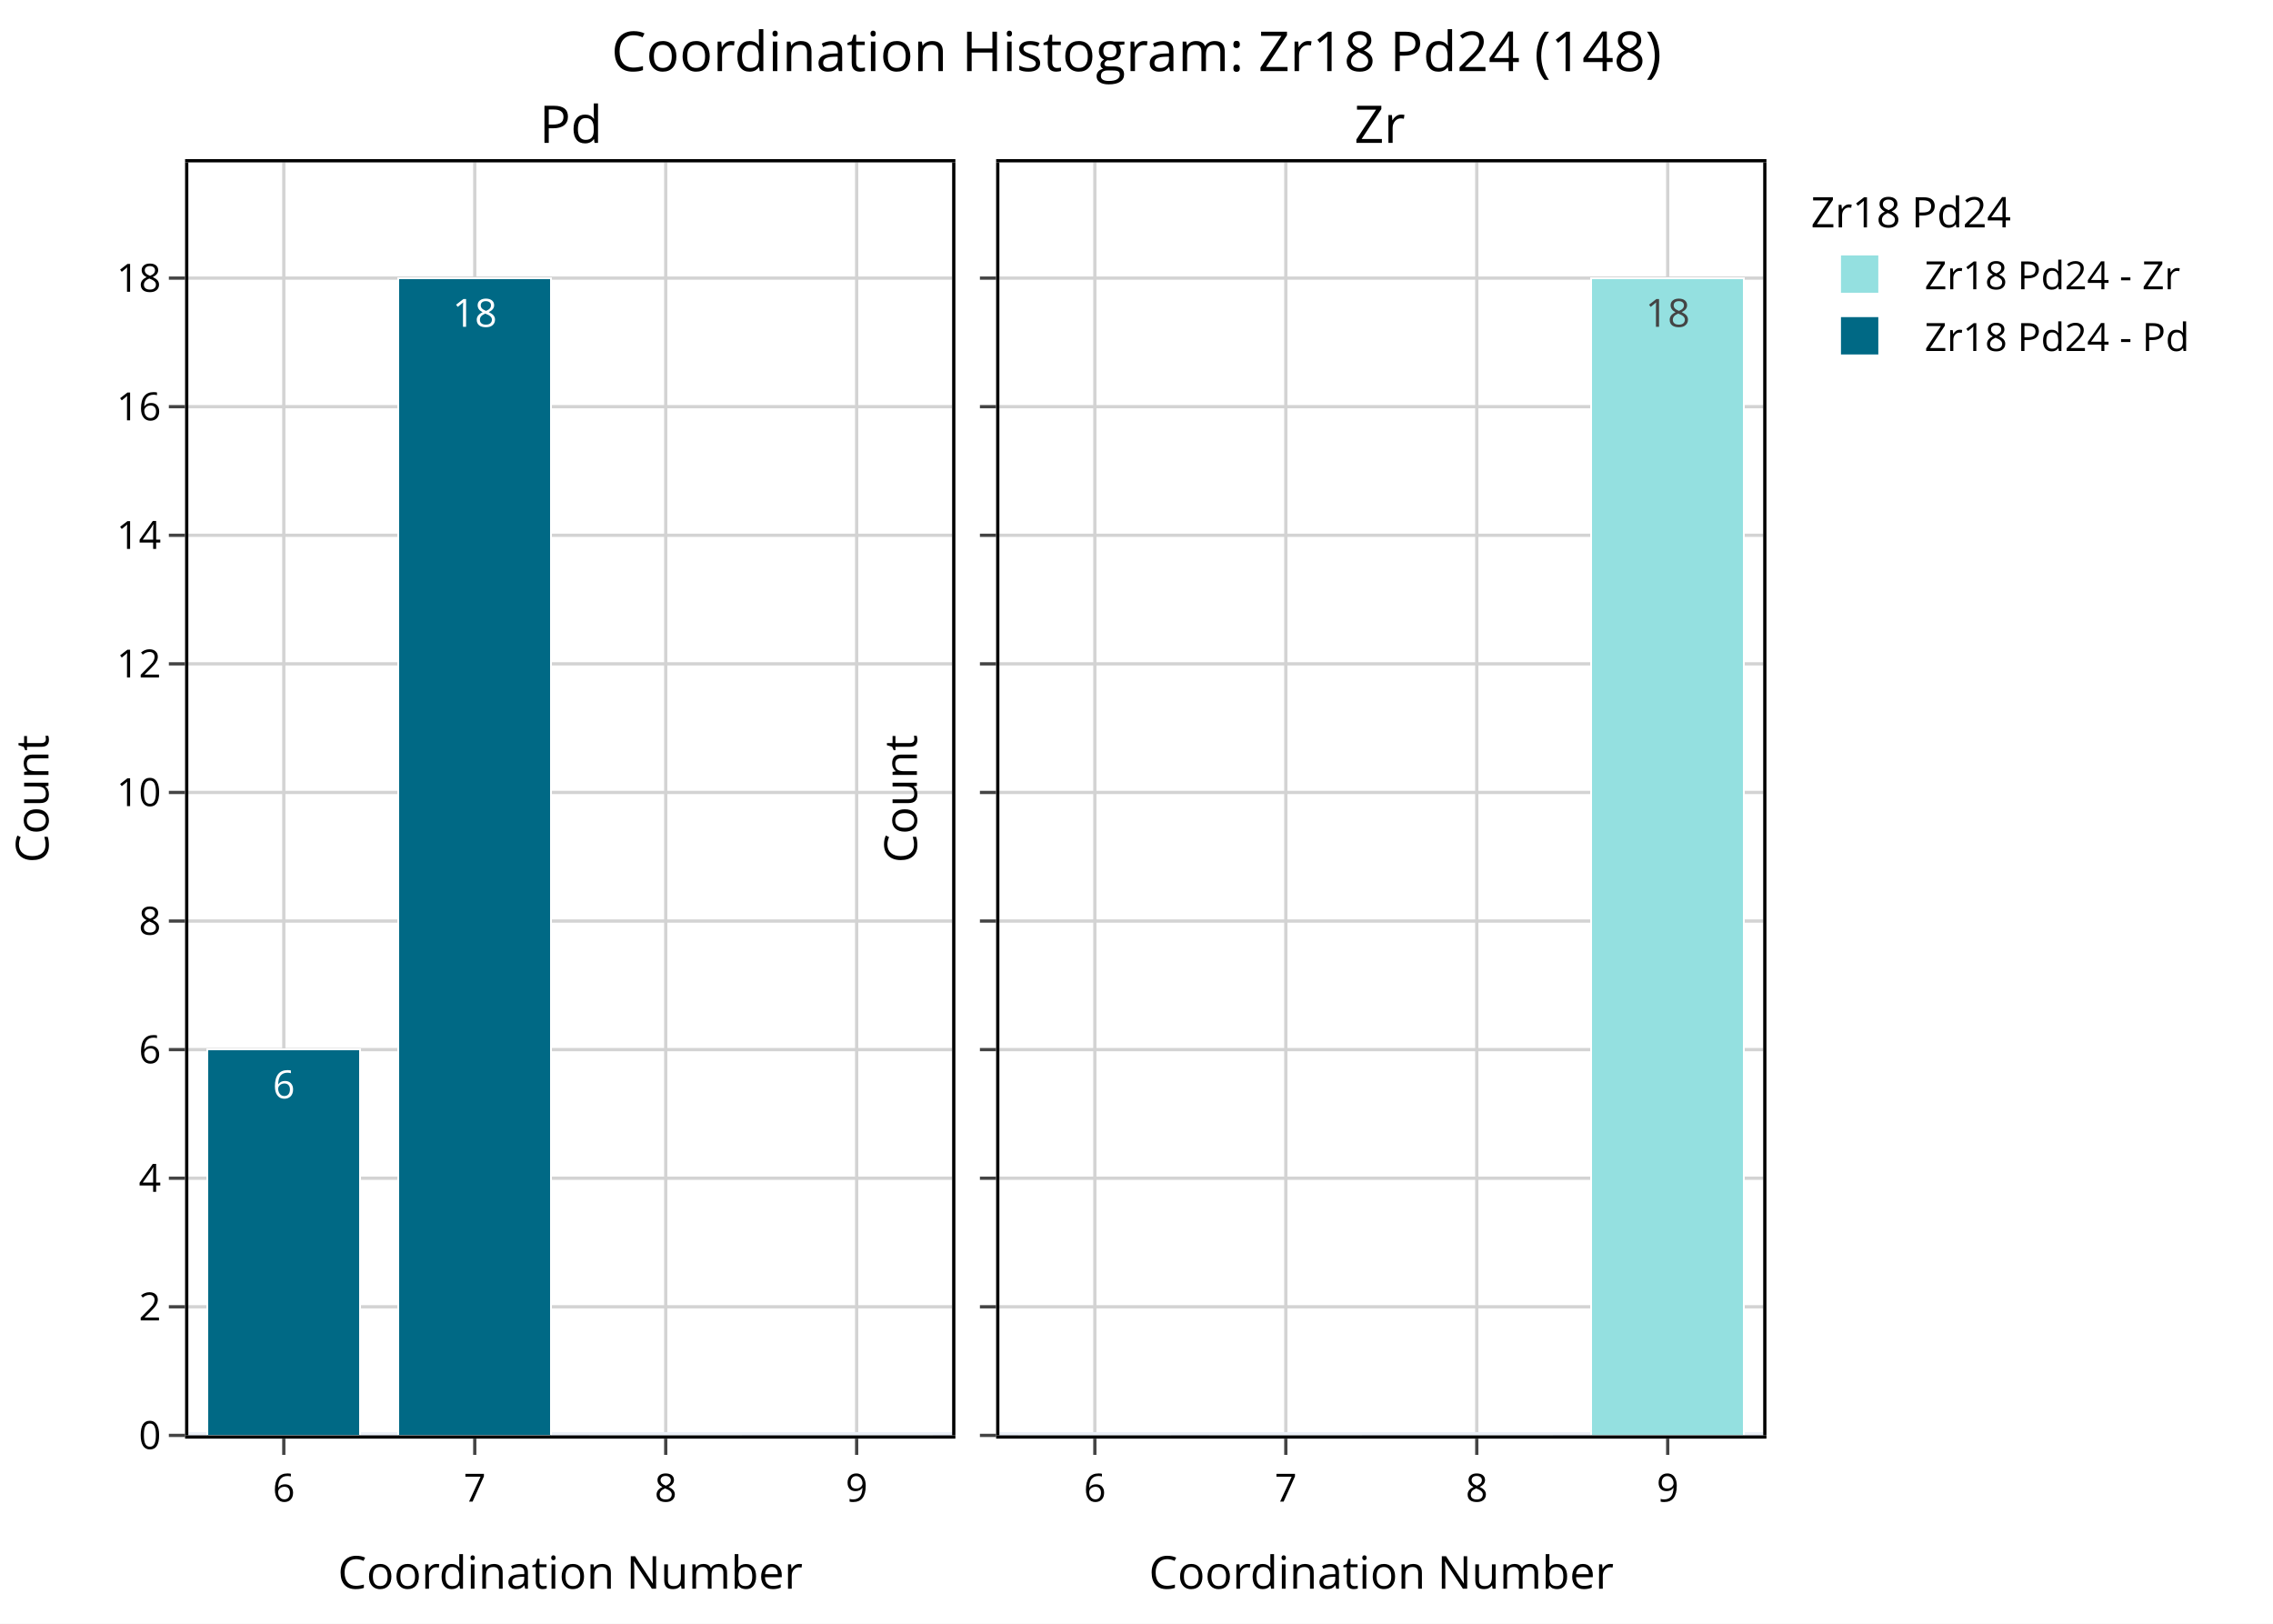
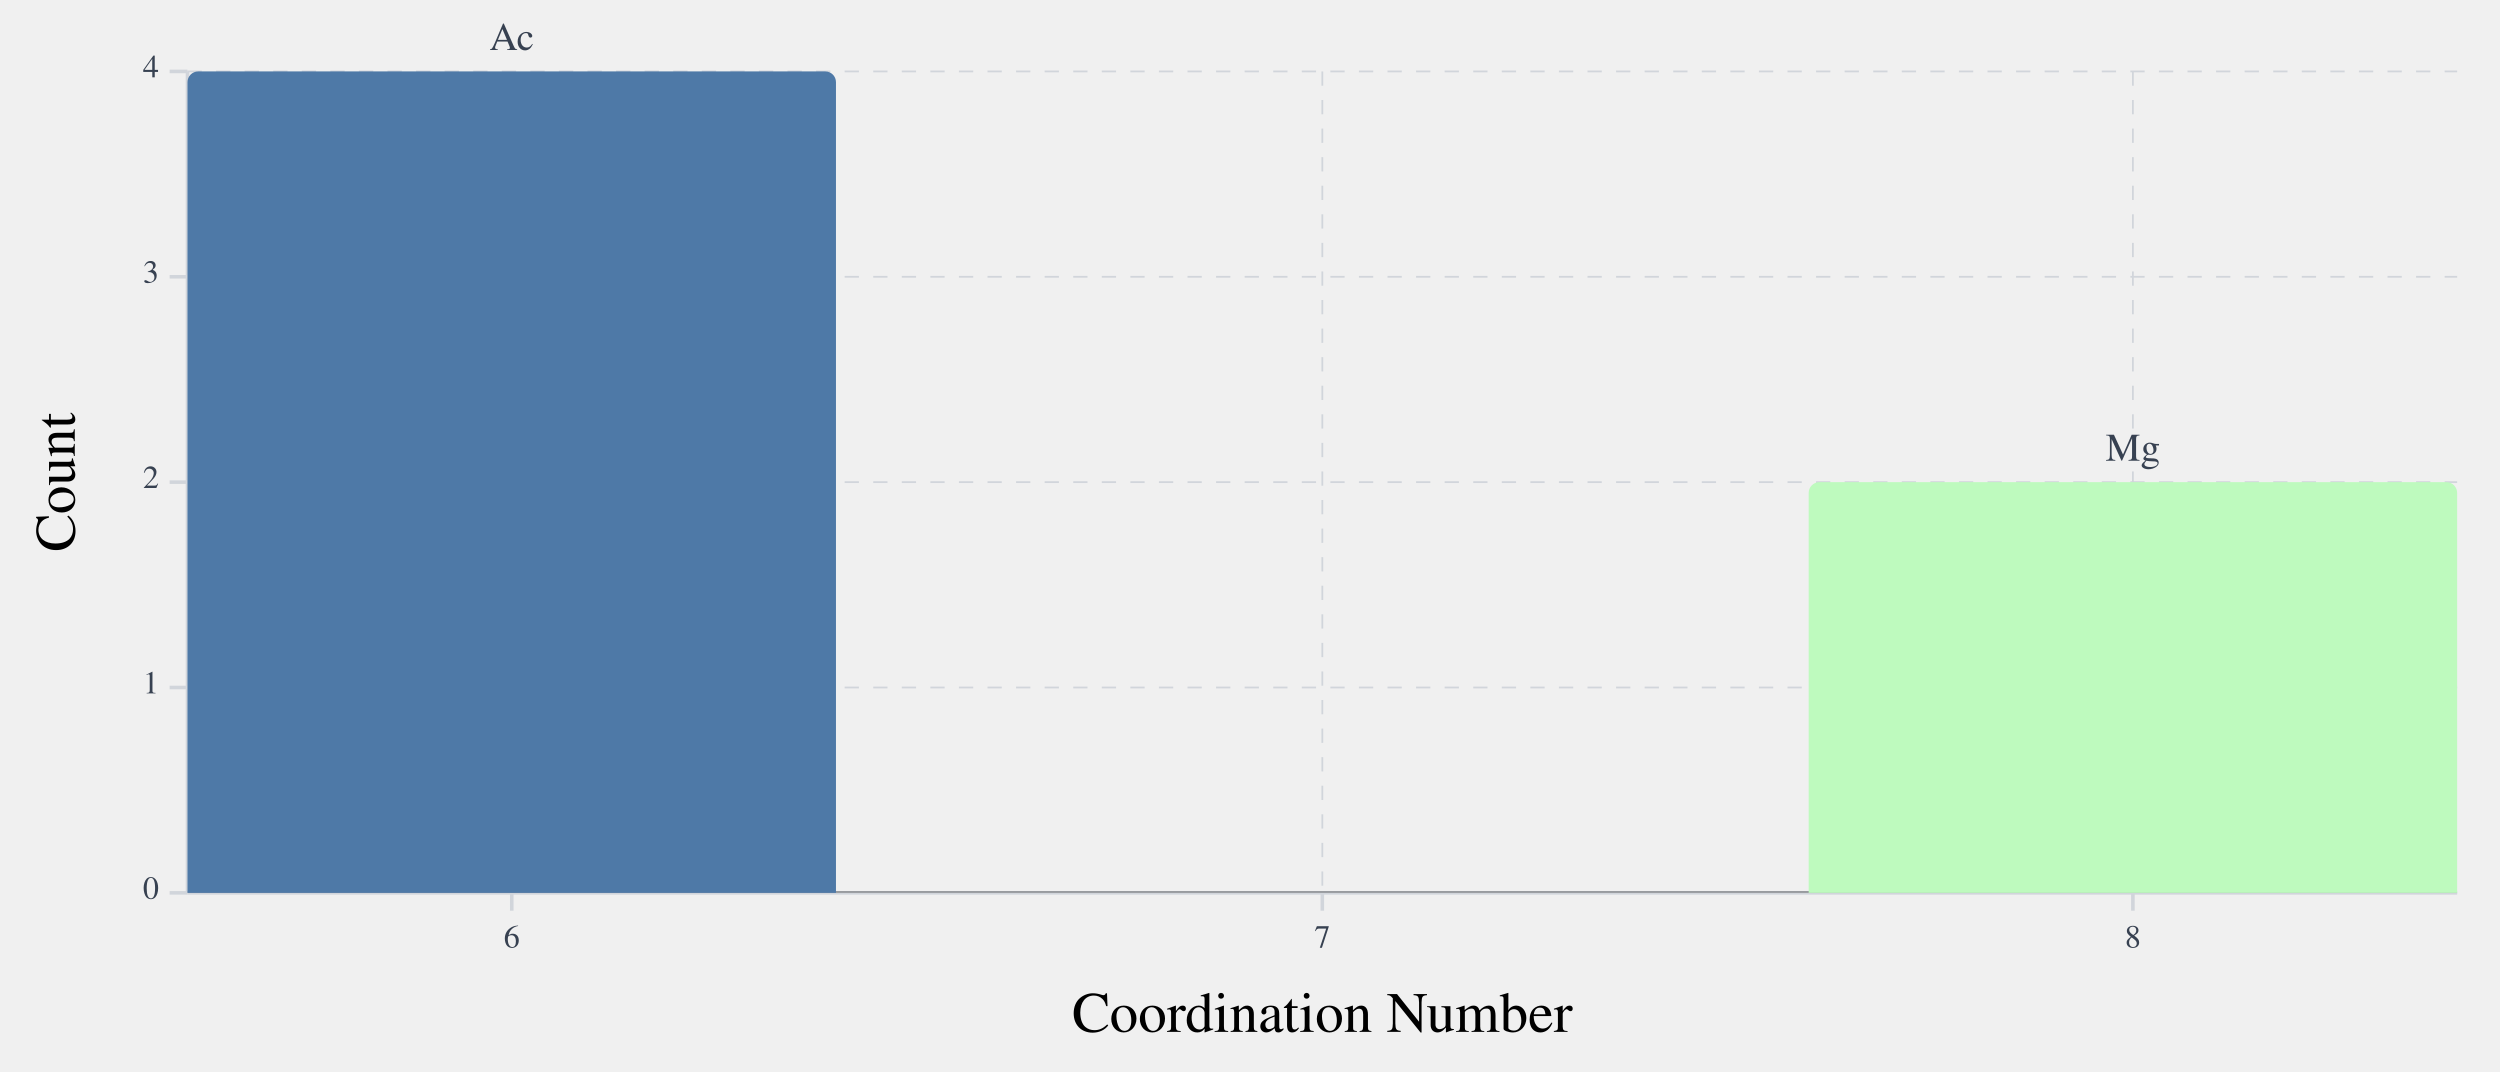
- <svg xmlns="http://www.w3.org/2000/svg" width="700" height="500" class="main-svg">
-   <path d="M0 0h700v500H0z" style="fill:#fff;fill-opacity:1" />
+ <svg xmlns="http://www.w3.org/2000/svg" class="svelte-ny43tg" aria-label="Coordination Number vs Count" color="rgb(0, 0, 0)" fill="rgb(55, 65, 81)" fill-opacity="1" fill-rule="nonzero" stroke="none" stroke-width="1px" stroke-opacity="1" stroke-dasharray="none" stroke-dashoffset="0px" stroke-linecap="butt" stroke-linejoin="miter" stroke-miterlimit="4" font-family="Times" font-size="16px" font-style="normal" font-weight="400" font-variant="normal" letter-spacing="normal" word-spacing="0px" text-anchor="start" dominant-baseline="auto" paint-order="normal" visibility="visible" text-rendering="auto" shape-rendering="auto" marker-start="none" marker-mid="none" marker-end="none" display="block" width="700" height="300" viewBox="0 0 700 300">
  <defs>
-     <clipPath id="a" class="plotclip">
-       <path d="M0 0h235.225v392H0z" />
-     </clipPath>
-     <clipPath id="b" class="plotclip">
-       <path d="M0 0h235.225v392H0z" />
+     <clipPath id="chart-clip-aeae7035-e33f-417f-9da0-119d6f68ab8a">
+       <rect x="52.5" y="20" width="635.5" height="230" />
    </clipPath>
  </defs>
-   <g class="cartesianlayer">
-     <g class="subplot xy">
-       <g class="gridlayer">
-         <g class="x">
-           <path d="M0 50v392" class="xgrid crisp" style="stroke:#d3d3d3;stroke-opacity:1;stroke-width:1px" transform="translate(87.4)" />
-           <path d="M0 50v392" class="xgrid crisp" style="stroke:#d3d3d3;stroke-opacity:1;stroke-width:1px" transform="translate(146.21)" />
-           <path d="M0 50v392" class="xgrid crisp" style="stroke:#d3d3d3;stroke-opacity:1;stroke-width:1px" transform="translate(205.02)" />
-           <path d="M0 50v392" class="xgrid crisp" style="stroke:#d3d3d3;stroke-opacity:1;stroke-width:1px" transform="translate(263.82)" />
-         </g>
-         <g class="y">
-           <path d="M58 0h235.225" class="ygrid crisp" style="stroke:#d3d3d3;stroke-opacity:1;stroke-width:1px" transform="translate(0 402.4)" />
-           <path d="M58 0h235.225" class="ygrid crisp" style="stroke:#d3d3d3;stroke-opacity:1;stroke-width:1px" transform="translate(0 362.81)" />
-           <path d="M58 0h235.225" class="ygrid crisp" style="stroke:#d3d3d3;stroke-opacity:1;stroke-width:1px" transform="translate(0 323.21)" />
-           <path d="M58 0h235.225" class="ygrid crisp" style="stroke:#d3d3d3;stroke-opacity:1;stroke-width:1px" transform="translate(0 283.62)" />
-           <path d="M58 0h235.225" class="ygrid crisp" style="stroke:#d3d3d3;stroke-opacity:1;stroke-width:1px" transform="translate(0 244.02)" />
-           <path d="M58 0h235.225" class="ygrid crisp" style="stroke:#d3d3d3;stroke-opacity:1;stroke-width:1px" transform="translate(0 204.42)" />
-           <path d="M58 0h235.225" class="ygrid crisp" style="stroke:#d3d3d3;stroke-opacity:1;stroke-width:1px" transform="translate(0 164.83)" />
-           <path d="M58 0h235.225" class="ygrid crisp" style="stroke:#d3d3d3;stroke-opacity:1;stroke-width:1px" transform="translate(0 125.23)" />
-           <path d="M58 0h235.225" class="ygrid crisp" style="stroke:#d3d3d3;stroke-opacity:1;stroke-width:1px" transform="translate(0 85.64)" />
-         </g>
-       </g>
-       <g class="zerolinelayer">
-         <path d="M58 0h235.225" class="yzl zl crisp" style="stroke:#ebf0f8;stroke-opacity:1;stroke-width:2px" transform="translate(0 442)" />
-       </g>
-       <g class="overplot">
-         <g class="xy" clip-path="url(#a)" transform="translate(58 50)">
-           <g class="barlayer mlayer">
-             <g class="trace bars" shape-rendering="crispEdges" style="opacity:1">
-               <g class="points">
-                 <g class="point">
-                   <path d="M5.88 392V273.21h47.05V392Z" style="vector-effect:none;opacity:1;stroke-width:.5px;fill:#006985;fill-opacity:1;stroke:#fff;stroke-opacity:1" />
-                   <text class="bartext bartext-inside" data-notex="1" style="font-family:&quot;Open Sans&quot;,verdana,arial,sans-serif;font-size:12px;fill:#fff;fill-opacity:1;white-space:pre" text-anchor="middle" transform="translate(29.405 288.21)">6</text>
-                 </g>
-                 <g class="point">
-                   <path d="M64.69 392V35.64h47.04V392Z" style="vector-effect:none;opacity:1;stroke-width:.5px;fill:#006985;fill-opacity:1;stroke:#fff;stroke-opacity:1" />
-                   <text class="bartext bartext-inside" data-notex="1" style="font-family:&quot;Open Sans&quot;,verdana,arial,sans-serif;font-size:12px;fill:#fff;fill-opacity:1;white-space:pre" text-anchor="middle" transform="translate(88.21 50.64)">18</text>
-                 </g>
-                 <path d="M123.49 392h47.05Zm58.81 0h47.04Zm58.81 0h47.04Z" class="point" style="vector-effect:none;opacity:1;stroke-width:.5px;fill:#006985;fill-opacity:1;stroke:#fff;stroke-opacity:1" />
-               </g>
-             </g>
-           </g>
-         </g>
-       </g>
-       <path d="M57 442.5h237.225M57 49.5h237.225" class="xlines-above crisp" style="fill:none;stroke-width:1px;stroke:#000;stroke-opacity:1" />
-       <path d="M57.5 50v392M293.725 50v392" class="ylines-above crisp" style="fill:none;stroke-width:1px;stroke:#000;stroke-opacity:1" />
-       <g class="xaxislayer-above">
-         <path d="M0 443v5" class="xtick ticks crisp" style="stroke:#444;stroke-opacity:1;stroke-width:1px" transform="translate(87.4)" />
-         <path d="M0 443v5" class="xtick ticks crisp" style="stroke:#444;stroke-opacity:1;stroke-width:1px" transform="translate(146.21)" />
-         <path d="M0 443v5" class="xtick ticks crisp" style="stroke:#444;stroke-opacity:1;stroke-width:1px" transform="translate(205.02)" />
-         <path d="M0 443v5" class="xtick ticks crisp" style="stroke:#444;stroke-opacity:1;stroke-width:1px" transform="translate(263.82)" />
-         <text y="462.4" class="xtick" style="font-family:&quot;Open Sans&quot;,verdana,arial,sans-serif;font-size:12px;fill:#000;fill-opacity:1;white-space:pre;opacity:1" text-anchor="middle" transform="translate(87.4)">6</text>
-         <text y="462.4" class="xtick" style="font-family:&quot;Open Sans&quot;,verdana,arial,sans-serif;font-size:12px;fill:#000;fill-opacity:1;white-space:pre;opacity:1" text-anchor="middle" transform="translate(146.21)">7</text>
-         <text y="462.4" class="xtick" style="font-family:&quot;Open Sans&quot;,verdana,arial,sans-serif;font-size:12px;fill:#000;fill-opacity:1;white-space:pre;opacity:1" text-anchor="middle" transform="translate(205.02)">8</text>
-         <text y="462.4" class="xtick" style="font-family:&quot;Open Sans&quot;,verdana,arial,sans-serif;font-size:12px;fill:#000;fill-opacity:1;white-space:pre;opacity:1" text-anchor="middle" transform="translate(263.82)">9</text>
-       </g>
-       <g class="yaxislayer-above">
-         <path d="M57 0h-5" class="ytick ticks crisp" style="stroke:#444;stroke-opacity:1;stroke-width:1px" transform="translate(0 442)" />
-         <path d="M57 0h-5" class="ytick ticks crisp" style="stroke:#444;stroke-opacity:1;stroke-width:1px" transform="translate(0 402.4)" />
-         <path d="M57 0h-5" class="ytick ticks crisp" style="stroke:#444;stroke-opacity:1;stroke-width:1px" transform="translate(0 362.81)" />
-         <path d="M57 0h-5" class="ytick ticks crisp" style="stroke:#444;stroke-opacity:1;stroke-width:1px" transform="translate(0 323.21)" />
-         <path d="M57 0h-5" class="ytick ticks crisp" style="stroke:#444;stroke-opacity:1;stroke-width:1px" transform="translate(0 283.62)" />
-         <path d="M57 0h-5" class="ytick ticks crisp" style="stroke:#444;stroke-opacity:1;stroke-width:1px" transform="translate(0 244.02)" />
-         <path d="M57 0h-5" class="ytick ticks crisp" style="stroke:#444;stroke-opacity:1;stroke-width:1px" transform="translate(0 204.42)" />
-         <path d="M57 0h-5" class="ytick ticks crisp" style="stroke:#444;stroke-opacity:1;stroke-width:1px" transform="translate(0 164.83)" />
-         <path d="M57 0h-5" class="ytick ticks crisp" style="stroke:#444;stroke-opacity:1;stroke-width:1px" transform="translate(0 125.23)" />
-         <path d="M57 0h-5" class="ytick ticks crisp" style="stroke:#444;stroke-opacity:1;stroke-width:1px" transform="translate(0 85.64)" />
-         <text x="49.6" y="4.2" class="ytick" style="font-family:&quot;Open Sans&quot;,verdana,arial,sans-serif;font-size:12px;fill:#000;fill-opacity:1;white-space:pre;opacity:1" text-anchor="end" transform="translate(0 442)">0</text>
-         <text x="49.6" y="4.2" class="ytick" style="font-family:&quot;Open Sans&quot;,verdana,arial,sans-serif;font-size:12px;fill:#000;fill-opacity:1;white-space:pre;opacity:1" text-anchor="end" transform="translate(0 402.4)">2</text>
-         <text x="49.6" y="4.2" class="ytick" style="font-family:&quot;Open Sans&quot;,verdana,arial,sans-serif;font-size:12px;fill:#000;fill-opacity:1;white-space:pre;opacity:1" text-anchor="end" transform="translate(0 362.81)">4</text>
-         <text x="49.6" y="4.2" class="ytick" style="font-family:&quot;Open Sans&quot;,verdana,arial,sans-serif;font-size:12px;fill:#000;fill-opacity:1;white-space:pre;opacity:1" text-anchor="end" transform="translate(0 323.21)">6</text>
-         <text x="49.6" y="4.2" class="ytick" style="font-family:&quot;Open Sans&quot;,verdana,arial,sans-serif;font-size:12px;fill:#000;fill-opacity:1;white-space:pre;opacity:1" text-anchor="end" transform="translate(0 283.62)">8</text>
-         <text x="49.6" y="4.2" class="ytick" style="font-family:&quot;Open Sans&quot;,verdana,arial,sans-serif;font-size:12px;fill:#000;fill-opacity:1;white-space:pre;opacity:1" text-anchor="end" transform="translate(0 244.02)">10</text>
-         <text x="49.6" y="4.2" class="ytick" style="font-family:&quot;Open Sans&quot;,verdana,arial,sans-serif;font-size:12px;fill:#000;fill-opacity:1;white-space:pre;opacity:1" text-anchor="end" transform="translate(0 204.42)">12</text>
-         <text x="49.6" y="4.2" class="ytick" style="font-family:&quot;Open Sans&quot;,verdana,arial,sans-serif;font-size:12px;fill:#000;fill-opacity:1;white-space:pre;opacity:1" text-anchor="end" transform="translate(0 164.83)">14</text>
-         <text x="49.6" y="4.2" class="ytick" style="font-family:&quot;Open Sans&quot;,verdana,arial,sans-serif;font-size:12px;fill:#000;fill-opacity:1;white-space:pre;opacity:1" text-anchor="end" transform="translate(0 125.23)">16</text>
-         <text x="49.6" y="4.2" class="ytick" style="font-family:&quot;Open Sans&quot;,verdana,arial,sans-serif;font-size:12px;fill:#000;fill-opacity:1;white-space:pre;opacity:1" text-anchor="end" transform="translate(0 85.64)">18</text>
-       </g>
+   <g class="x-axis svelte-gwe2el" style="--tick-font-default: clamp(9px, calc(0.03 * 100cqmin), 0.8em);">
+     <line stroke-width="1px" pointer-events="none" x1="52.5" x2="688" y1="250" y2="250" stroke="rgb(209, 213, 219)" />
+     <g class="tick svelte-gwe2el" transform="translate(143.29, 250)">
+       <line y1="-230" y2="0" stroke="rgb(209, 213, 219)" stroke-dasharray="4px" stroke-width="0.5px" pointer-events="none" />
+       <line y1="0" y2="5" stroke="rgb(209, 213, 219)" stroke-width="1px" pointer-events="none" />
+       <text x="0" y="12" text-anchor="middle" dominant-baseline="hanging" fill="rgb(55, 65, 81)" class="svelte-gwe2el" font-size="9px" display="block">
+         <tspan class="svelte-gwe2el" x="0" dy="0">6</tspan>
+       </text>
    </g>
-     <g class="subplot x2y2">
-       <g class="gridlayer">
-         <g class="x2">
-           <path d="M0 50v392" class="x2grid crisp" style="stroke:#d3d3d3;stroke-opacity:1;stroke-width:1px" transform="translate(337.175)" />
-           <path d="M0 50v392" class="x2grid crisp" style="stroke:#d3d3d3;stroke-opacity:1;stroke-width:1px" transform="translate(395.985)" />
-           <path d="M0 50v392" class="x2grid crisp" style="stroke:#d3d3d3;stroke-opacity:1;stroke-width:1px" transform="translate(454.795)" />
-           <path d="M0 50v392" class="x2grid crisp" style="stroke:#d3d3d3;stroke-opacity:1;stroke-width:1px" transform="translate(513.595)" />
-         </g>
-         <g class="y2">
-           <path d="M307.775 0H543" class="y2grid crisp" style="stroke:#d3d3d3;stroke-opacity:1;stroke-width:1px" transform="translate(0 402.4)" />
-           <path d="M307.775 0H543" class="y2grid crisp" style="stroke:#d3d3d3;stroke-opacity:1;stroke-width:1px" transform="translate(0 362.81)" />
-           <path d="M307.775 0H543" class="y2grid crisp" style="stroke:#d3d3d3;stroke-opacity:1;stroke-width:1px" transform="translate(0 323.21)" />
-           <path d="M307.775 0H543" class="y2grid crisp" style="stroke:#d3d3d3;stroke-opacity:1;stroke-width:1px" transform="translate(0 283.62)" />
-           <path d="M307.775 0H543" class="y2grid crisp" style="stroke:#d3d3d3;stroke-opacity:1;stroke-width:1px" transform="translate(0 244.02)" />
-           <path d="M307.775 0H543" class="y2grid crisp" style="stroke:#d3d3d3;stroke-opacity:1;stroke-width:1px" transform="translate(0 204.42)" />
-           <path d="M307.775 0H543" class="y2grid crisp" style="stroke:#d3d3d3;stroke-opacity:1;stroke-width:1px" transform="translate(0 164.83)" />
-           <path d="M307.775 0H543" class="y2grid crisp" style="stroke:#d3d3d3;stroke-opacity:1;stroke-width:1px" transform="translate(0 125.23)" />
-           <path d="M307.775 0H543" class="y2grid crisp" style="stroke:#d3d3d3;stroke-opacity:1;stroke-width:1px" transform="translate(0 85.64)" />
-         </g>
-       </g>
-       <g class="zerolinelayer">
-         <path d="M307.775 0H543" class="y2zl zl crisp" style="stroke:#ebf0f8;stroke-opacity:1;stroke-width:2px" transform="translate(0 442)" />
-       </g>
-       <g class="overplot">
-         <g class="x2y2" clip-path="url(#b)" transform="translate(307.775 50)">
-           <g class="barlayer mlayer">
-             <g class="trace bars" shape-rendering="crispEdges" style="opacity:1">
-               <g class="points">
-                 <path d="M5.88 392h47.05Zm58.81 0h47.04Zm58.8 0h47.05Z" class="point" style="vector-effect:none;opacity:1;stroke-width:.5px;fill:#94e0e0;fill-opacity:1;stroke:#fff;stroke-opacity:1" />
-                 <g class="point">
-                   <path d="M182.3 392V35.64h47.04V392Z" style="vector-effect:none;opacity:1;stroke-width:.5px;fill:#94e0e0;fill-opacity:1;stroke:#fff;stroke-opacity:1" />
-                   <text class="bartext bartext-inside" data-notex="1" style="font-family:&quot;Open Sans&quot;,verdana,arial,sans-serif;font-size:12px;fill:#444;fill-opacity:1;white-space:pre" text-anchor="middle" transform="translate(205.82 50.64)">18</text>
-                 </g>
-                 <path d="M241.11 392h47.04Z" class="point" style="vector-effect:none;opacity:1;stroke-width:.5px;fill:#94e0e0;fill-opacity:1;stroke:#fff;stroke-opacity:1" />
-               </g>
-             </g>
-           </g>
-         </g>
-       </g>
-       <path d="M306.775 442.5H544m-237.225-393H544" class="xlines-above crisp" style="fill:none;stroke-width:1px;stroke:#000;stroke-opacity:1" />
-       <path d="M307.275 50v392M543.5 50v392" class="ylines-above crisp" style="fill:none;stroke-width:1px;stroke:#000;stroke-opacity:1" />
-       <g class="xaxislayer-above">
-         <path d="M0 443v5" class="x2tick ticks crisp" style="stroke:#444;stroke-opacity:1;stroke-width:1px" transform="translate(337.175)" />
-         <path d="M0 443v5" class="x2tick ticks crisp" style="stroke:#444;stroke-opacity:1;stroke-width:1px" transform="translate(395.985)" />
-         <path d="M0 443v5" class="x2tick ticks crisp" style="stroke:#444;stroke-opacity:1;stroke-width:1px" transform="translate(454.795)" />
-         <path d="M0 443v5" class="x2tick ticks crisp" style="stroke:#444;stroke-opacity:1;stroke-width:1px" transform="translate(513.595)" />
-         <text y="462.4" class="x2tick" style="font-family:&quot;Open Sans&quot;,verdana,arial,sans-serif;font-size:12px;fill:#000;fill-opacity:1;white-space:pre;opacity:1" text-anchor="middle" transform="translate(337.175)">6</text>
-         <text y="462.4" class="x2tick" style="font-family:&quot;Open Sans&quot;,verdana,arial,sans-serif;font-size:12px;fill:#000;fill-opacity:1;white-space:pre;opacity:1" text-anchor="middle" transform="translate(395.985)">7</text>
-         <text y="462.4" class="x2tick" style="font-family:&quot;Open Sans&quot;,verdana,arial,sans-serif;font-size:12px;fill:#000;fill-opacity:1;white-space:pre;opacity:1" text-anchor="middle" transform="translate(454.795)">8</text>
-         <text y="462.4" class="x2tick" style="font-family:&quot;Open Sans&quot;,verdana,arial,sans-serif;font-size:12px;fill:#000;fill-opacity:1;white-space:pre;opacity:1" text-anchor="middle" transform="translate(513.595)">9</text>
-       </g>
-       <g class="yaxislayer-above">
-         <path d="M306.775 0h-5" class="y2tick ticks crisp" style="stroke:#444;stroke-opacity:1;stroke-width:1px" transform="translate(0 442)" />
-         <path d="M306.775 0h-5" class="y2tick ticks crisp" style="stroke:#444;stroke-opacity:1;stroke-width:1px" transform="translate(0 402.4)" />
-         <path d="M306.775 0h-5" class="y2tick ticks crisp" style="stroke:#444;stroke-opacity:1;stroke-width:1px" transform="translate(0 362.81)" />
-         <path d="M306.775 0h-5" class="y2tick ticks crisp" style="stroke:#444;stroke-opacity:1;stroke-width:1px" transform="translate(0 323.21)" />
-         <path d="M306.775 0h-5" class="y2tick ticks crisp" style="stroke:#444;stroke-opacity:1;stroke-width:1px" transform="translate(0 283.62)" />
-         <path d="M306.775 0h-5" class="y2tick ticks crisp" style="stroke:#444;stroke-opacity:1;stroke-width:1px" transform="translate(0 244.02)" />
-         <path d="M306.775 0h-5" class="y2tick ticks crisp" style="stroke:#444;stroke-opacity:1;stroke-width:1px" transform="translate(0 204.42)" />
-         <path d="M306.775 0h-5" class="y2tick ticks crisp" style="stroke:#444;stroke-opacity:1;stroke-width:1px" transform="translate(0 164.83)" />
-         <path d="M306.775 0h-5" class="y2tick ticks crisp" style="stroke:#444;stroke-opacity:1;stroke-width:1px" transform="translate(0 125.23)" />
-         <path d="M306.775 0h-5" class="y2tick ticks crisp" style="stroke:#444;stroke-opacity:1;stroke-width:1px" transform="translate(0 85.64)" />
-       </g>
+     <g class="tick svelte-gwe2el" transform="translate(370.25, 250)">
+       <line y1="-230" y2="0" stroke="rgb(209, 213, 219)" stroke-dasharray="4px" stroke-width="0.5px" pointer-events="none" />
+       <line y1="0" y2="5" stroke="rgb(209, 213, 219)" stroke-width="1px" pointer-events="none" />
+       <text x="0" y="12" text-anchor="middle" dominant-baseline="hanging" fill="rgb(55, 65, 81)" class="svelte-gwe2el" font-size="9px" display="block">
+         <tspan class="svelte-gwe2el" x="0" dy="0">7</tspan>
+       </text>
+     </g>
+     <g class="tick svelte-gwe2el" transform="translate(597.21, 250)">
+       <line y1="-230" y2="0" stroke="rgb(209, 213, 219)" stroke-dasharray="4px" stroke-width="0.5px" pointer-events="none" />
+       <line y1="0" y2="5" stroke="rgb(209, 213, 219)" stroke-width="1px" pointer-events="none" />
+       <text x="0" y="12" text-anchor="middle" dominant-baseline="hanging" fill="rgb(55, 65, 81)" class="svelte-gwe2el" font-size="9px" display="block">
+         <tspan class="svelte-gwe2el" x="0" dy="0">8</tspan>
+       </text>
+     </g>
+     <g>
+       <text dominant-baseline="central" pointer-events="none" text-anchor="middle" class="axis-label x-label svelte-swdpfo" fill="currentColor" x="370.25" y="286" display="block">
+         <tspan class="svelte-swdpfo" x="370.25" y="286">
+           <tspan class="svelte-swdpfo">Coordination Number</tspan>
+         </tspan>
+       </text>
    </g>
  </g>
-   <defs>
-     <clipPath id="c">
-       <path d="M0 0h137v68H0z" />
-     </clipPath>
-   </defs>
-   <g class="infolayer">
-     <g class="legend" pointer-events="all">
-       <path d="M0 0h137v68H0z" class="bg" shape-rendering="crispEdges" style="stroke:#444;stroke-opacity:1;fill:#fff;fill-opacity:1;stroke-width:0" transform="translate(552.7 50)" />
-       <g class="scrollbox" clip-path="url(#c)" transform="translate(552.7 50)">
-         <g class="groups">
-           <g class="traces" style="opacity:1">
-             <text x="5" y="5.07" class="legendtext" style="font-family:&quot;Open Sans&quot;,verdana,arial,sans-serif;font-size:13px;fill:#000;fill-opacity:1;white-space:pre" transform="translate(0 14.95)">Zr18 Pd24</text>
-             <path fill="none" d="M0-9.95h131.391v19.9H0z" class="legendtoggle" style="fill:#000;fill-opacity:0" transform="translate(0 14.95)" />
-           </g>
-           <g class="traces" style="opacity:1">
-             <text x="40" y="4.68" class="legendtext" style="font-family:&quot;Open Sans&quot;,verdana,arial,sans-serif;font-size:12px;fill:#000;fill-opacity:1;white-space:pre" transform="translate(0 34.4)">Zr18 Pd24 - Zr</text>
-             <g class="layers" style="opacity:1">
-               <g class="legendsymbols">
-                 <g class="legendpoints">
-                   <path d="M6 6H-6V-6H6Z" class="legendundefined" style="stroke-width:.5px;fill:#94e0e0;fill-opacity:1;stroke:#fff;stroke-opacity:1" transform="translate(20 34.4)" />
-                 </g>
-               </g>
-             </g>
-             <path fill="none" d="M0-9.5h131.391v19H0z" class="legendtoggle" style="fill:#000;fill-opacity:0" transform="translate(0 34.4)" />
-           </g>
-           <g class="traces" style="opacity:1">
-             <text x="40" y="4.68" class="legendtext" style="font-family:&quot;Open Sans&quot;,verdana,arial,sans-serif;font-size:12px;fill:#000;fill-opacity:1;white-space:pre" transform="translate(0 53.4)">Zr18 Pd24 - Pd</text>
-             <g class="layers" style="opacity:1">
-               <g class="legendsymbols">
-                 <g class="legendpoints">
-                   <path d="M6 6H-6V-6H6Z" class="legendundefined" style="stroke-width:.5px;fill:#006985;fill-opacity:1;stroke:#fff;stroke-opacity:1" transform="translate(20 53.4)" />
-                 </g>
-               </g>
-             </g>
-             <path fill="none" d="M0-9.5h131.391v19H0z" class="legendtoggle" style="fill:#000;fill-opacity:0" transform="translate(0 53.4)" />
-           </g>
+   <g class="y-axis svelte-gwe2el" style="--tick-font-default: clamp(9px, calc(0.03 * 100cqmin), 0.8em);">
+     <line stroke-width="1px" pointer-events="none" x1="52.5" x2="52.5" y1="20" y2="250" stroke="rgb(209, 213, 219)" />
+     <g class="tick svelte-gwe2el" transform="translate(52.5, 250)">
+       <line x1="0" x2="635.5" stroke="rgb(209, 213, 219)" stroke-dasharray="4px" stroke-width="0.5px" pointer-events="none" />
+       <line x1="-5" x2="0" stroke="rgb(209, 213, 219)" stroke-width="1px" pointer-events="none" />
+       <text x="-8" y="0" text-anchor="end" dominant-baseline="central" fill="rgb(55, 65, 81)" class="svelte-gwe2el" font-size="9px" display="block">
+         <tspan class="svelte-gwe2el" x="-8" dy="0">0</tspan>
+       </text>
+     </g>
+     <g class="tick svelte-gwe2el" transform="translate(52.5, 192.5)">
+       <line x1="0" x2="635.5" stroke="rgb(209, 213, 219)" stroke-dasharray="4px" stroke-width="0.5px" pointer-events="none" />
+       <line x1="-5" x2="0" stroke="rgb(209, 213, 219)" stroke-width="1px" pointer-events="none" />
+       <text x="-8" y="0" text-anchor="end" dominant-baseline="central" fill="rgb(55, 65, 81)" class="svelte-gwe2el" font-size="9px" display="block">
+         <tspan class="svelte-gwe2el" x="-8" dy="0">1</tspan>
+       </text>
+     </g>
+     <g class="tick svelte-gwe2el" transform="translate(52.5, 135)">
+       <line x1="0" x2="635.5" stroke="rgb(209, 213, 219)" stroke-dasharray="4px" stroke-width="0.5px" pointer-events="none" />
+       <line x1="-5" x2="0" stroke="rgb(209, 213, 219)" stroke-width="1px" pointer-events="none" />
+       <text x="-8" y="0" text-anchor="end" dominant-baseline="central" fill="rgb(55, 65, 81)" class="svelte-gwe2el" font-size="9px" display="block">
+         <tspan class="svelte-gwe2el" x="-8" dy="0">2</tspan>
+       </text>
+     </g>
+     <g class="tick svelte-gwe2el" transform="translate(52.5, 77.5)">
+       <line x1="0" x2="635.5" stroke="rgb(209, 213, 219)" stroke-dasharray="4px" stroke-width="0.5px" pointer-events="none" />
+       <line x1="-5" x2="0" stroke="rgb(209, 213, 219)" stroke-width="1px" pointer-events="none" />
+       <text x="-8" y="0" text-anchor="end" dominant-baseline="central" fill="rgb(55, 65, 81)" class="svelte-gwe2el" font-size="9px" display="block">
+         <tspan class="svelte-gwe2el" x="-8" dy="0">3</tspan>
+       </text>
+     </g>
+     <g class="tick svelte-gwe2el" transform="translate(52.5, 20)">
+       <line x1="0" x2="635.5" stroke="rgb(209, 213, 219)" stroke-dasharray="4px" stroke-width="0.5px" pointer-events="none" />
+       <line x1="-5" x2="0" stroke="rgb(209, 213, 219)" stroke-width="1px" pointer-events="none" />
+       <text x="-8" y="0" text-anchor="end" dominant-baseline="central" fill="rgb(55, 65, 81)" class="svelte-gwe2el" font-size="9px" display="block">
+         <tspan class="svelte-gwe2el" x="-8" dy="0">4</tspan>
+       </text>
+     </g>
+     <g transform="rotate(-90, 18, 135)">
+       <text dominant-baseline="central" pointer-events="none" text-anchor="middle" class="axis-label y-label svelte-swdpfo" fill="currentColor" x="18" y="135" display="block">
+         <tspan class="svelte-swdpfo" x="18" y="135">
+           <tspan class="svelte-swdpfo">Count</tspan>
+         </tspan>
+       </text>
+     </g>
+   </g>
+   <g clip-path="url(&quot;#chart-clip-aeae7035-e33f-417f-9da0-119d6f68ab8a&quot;)">
+     <line class="zero-line svelte-hanx6g" x1="52.5" x2="688" y1="250" y2="250" stroke="rgb(0, 0, 0)" opacity="0.3" />
+   </g>
+   <g>
+     <defs />
+     <g class="bar-series svelte-ape502" opacity="1">
+       <g>
+         <g>
+           <path d="M52.5,250V23A3,3 0 0 1 55.5,20H231.07A3,3 0 0 1 234.07,23V250Z" fill="rgb(78, 121, 167)" opacity="1" clip-path="url(&quot;#chart-clip-aeae7035-e33f-417f-9da0-119d6f68ab8a&quot;)" />
+           <text class="bar-label svelte-ape502" x="143.29" y="14" text-anchor="middle" font-size="11px" display="block">Ac</text>
        </g>
      </g>
    </g>
-     <g class="g-gtitle">
-       <text x="350" y="10" class="gtitle" dy=".7em" style="opacity:1;font-family:&quot;Open Sans&quot;,verdana,arial,sans-serif;font-size:17px;fill:#000;fill-opacity:1;white-space:pre" text-anchor="middle">Coordination Histogram: Zr18 Pd24 (148)</text>
-     </g>
-     <g class="g-xtitle">
-       <text x="175.613" y="489.206" class="xtitle" style="opacity:1;font-family:&quot;Open Sans&quot;,verdana,arial,sans-serif;font-size:14px;fill:#000;fill-opacity:1;white-space:pre" text-anchor="middle">Coordination Number</text>
-     </g>
-     <g class="g-x2title">
-       <text x="425.387" y="489.206" class="x2title" style="opacity:1;font-family:&quot;Open Sans&quot;,verdana,arial,sans-serif;font-size:14px;fill:#000;fill-opacity:1;white-space:pre" text-anchor="middle">Coordination Number</text>
-     </g>
-     <g class="g-ytitle">
-       <text x="14.928" y="246" class="ytitle" style="opacity:1;font-family:&quot;Open Sans&quot;,verdana,arial,sans-serif;font-size:14px;fill:#000;fill-opacity:1;white-space:pre" text-anchor="middle" transform="rotate(-90 14.928 246)">Count</text>
-     </g>
-     <g class="g-y2title">
-       <text x="282.375" y="246" class="y2title" style="opacity:1;font-family:&quot;Open Sans&quot;,verdana,arial,sans-serif;font-size:14px;fill:#000;fill-opacity:1;white-space:pre" text-anchor="middle" transform="rotate(-90 282.375 246)">Count</text>
-     </g>
-     <g class="annotation" data-index="0" style="opacity:1">
-       <g class="annotation-text-g">
-         <g class="cursor-pointer">
-           <path fill="none" d="M.5.5h23v23H.5z" class="bg" style="stroke-width:1px;stroke:#000;stroke-opacity:0;fill:#000;fill-opacity:0" transform="translate(164 26)" />
-           <text x="11.813" y="18" class="annotation-text" style="font-family:&quot;Open Sans&quot;,verdana,arial,sans-serif;font-size:16px;fill:#000;fill-opacity:1;white-space:pre" text-anchor="middle" transform="translate(164 26)">Pd</text>
-         </g>
-       </g>
-     </g>
-     <g class="annotation" data-index="1" style="opacity:1">
-       <g class="annotation-text-g">
-         <g class="cursor-pointer">
-           <path fill="none" d="M.5.5h21v23H.5z" class="bg" style="stroke-width:1px;stroke:#000;stroke-opacity:0;fill:#000;fill-opacity:0" transform="translate(414 26)" />
-           <text x="10.906" y="18" class="annotation-text" style="font-family:&quot;Open Sans&quot;,verdana,arial,sans-serif;font-size:16px;fill:#000;fill-opacity:1;white-space:pre" text-anchor="middle" transform="translate(414 26)">Zr</text>
+     <g class="bar-series svelte-ape502" opacity="1">
+       <g>
+         <g>
+           <path d="M506.43,250V138A3,3 0 0 1 509.43,135H685A3,3 0 0 1 688,138V250Z" fill="rgb(190, 250, 190)" opacity="1" clip-path="url(&quot;#chart-clip-aeae7035-e33f-417f-9da0-119d6f68ab8a&quot;)" />
+           <text class="bar-label svelte-ape502" x="597.21" y="129" text-anchor="middle" font-size="11px" display="block">Mg</text>
        </g>
      </g>
    </g>
  </g>
</svg>
